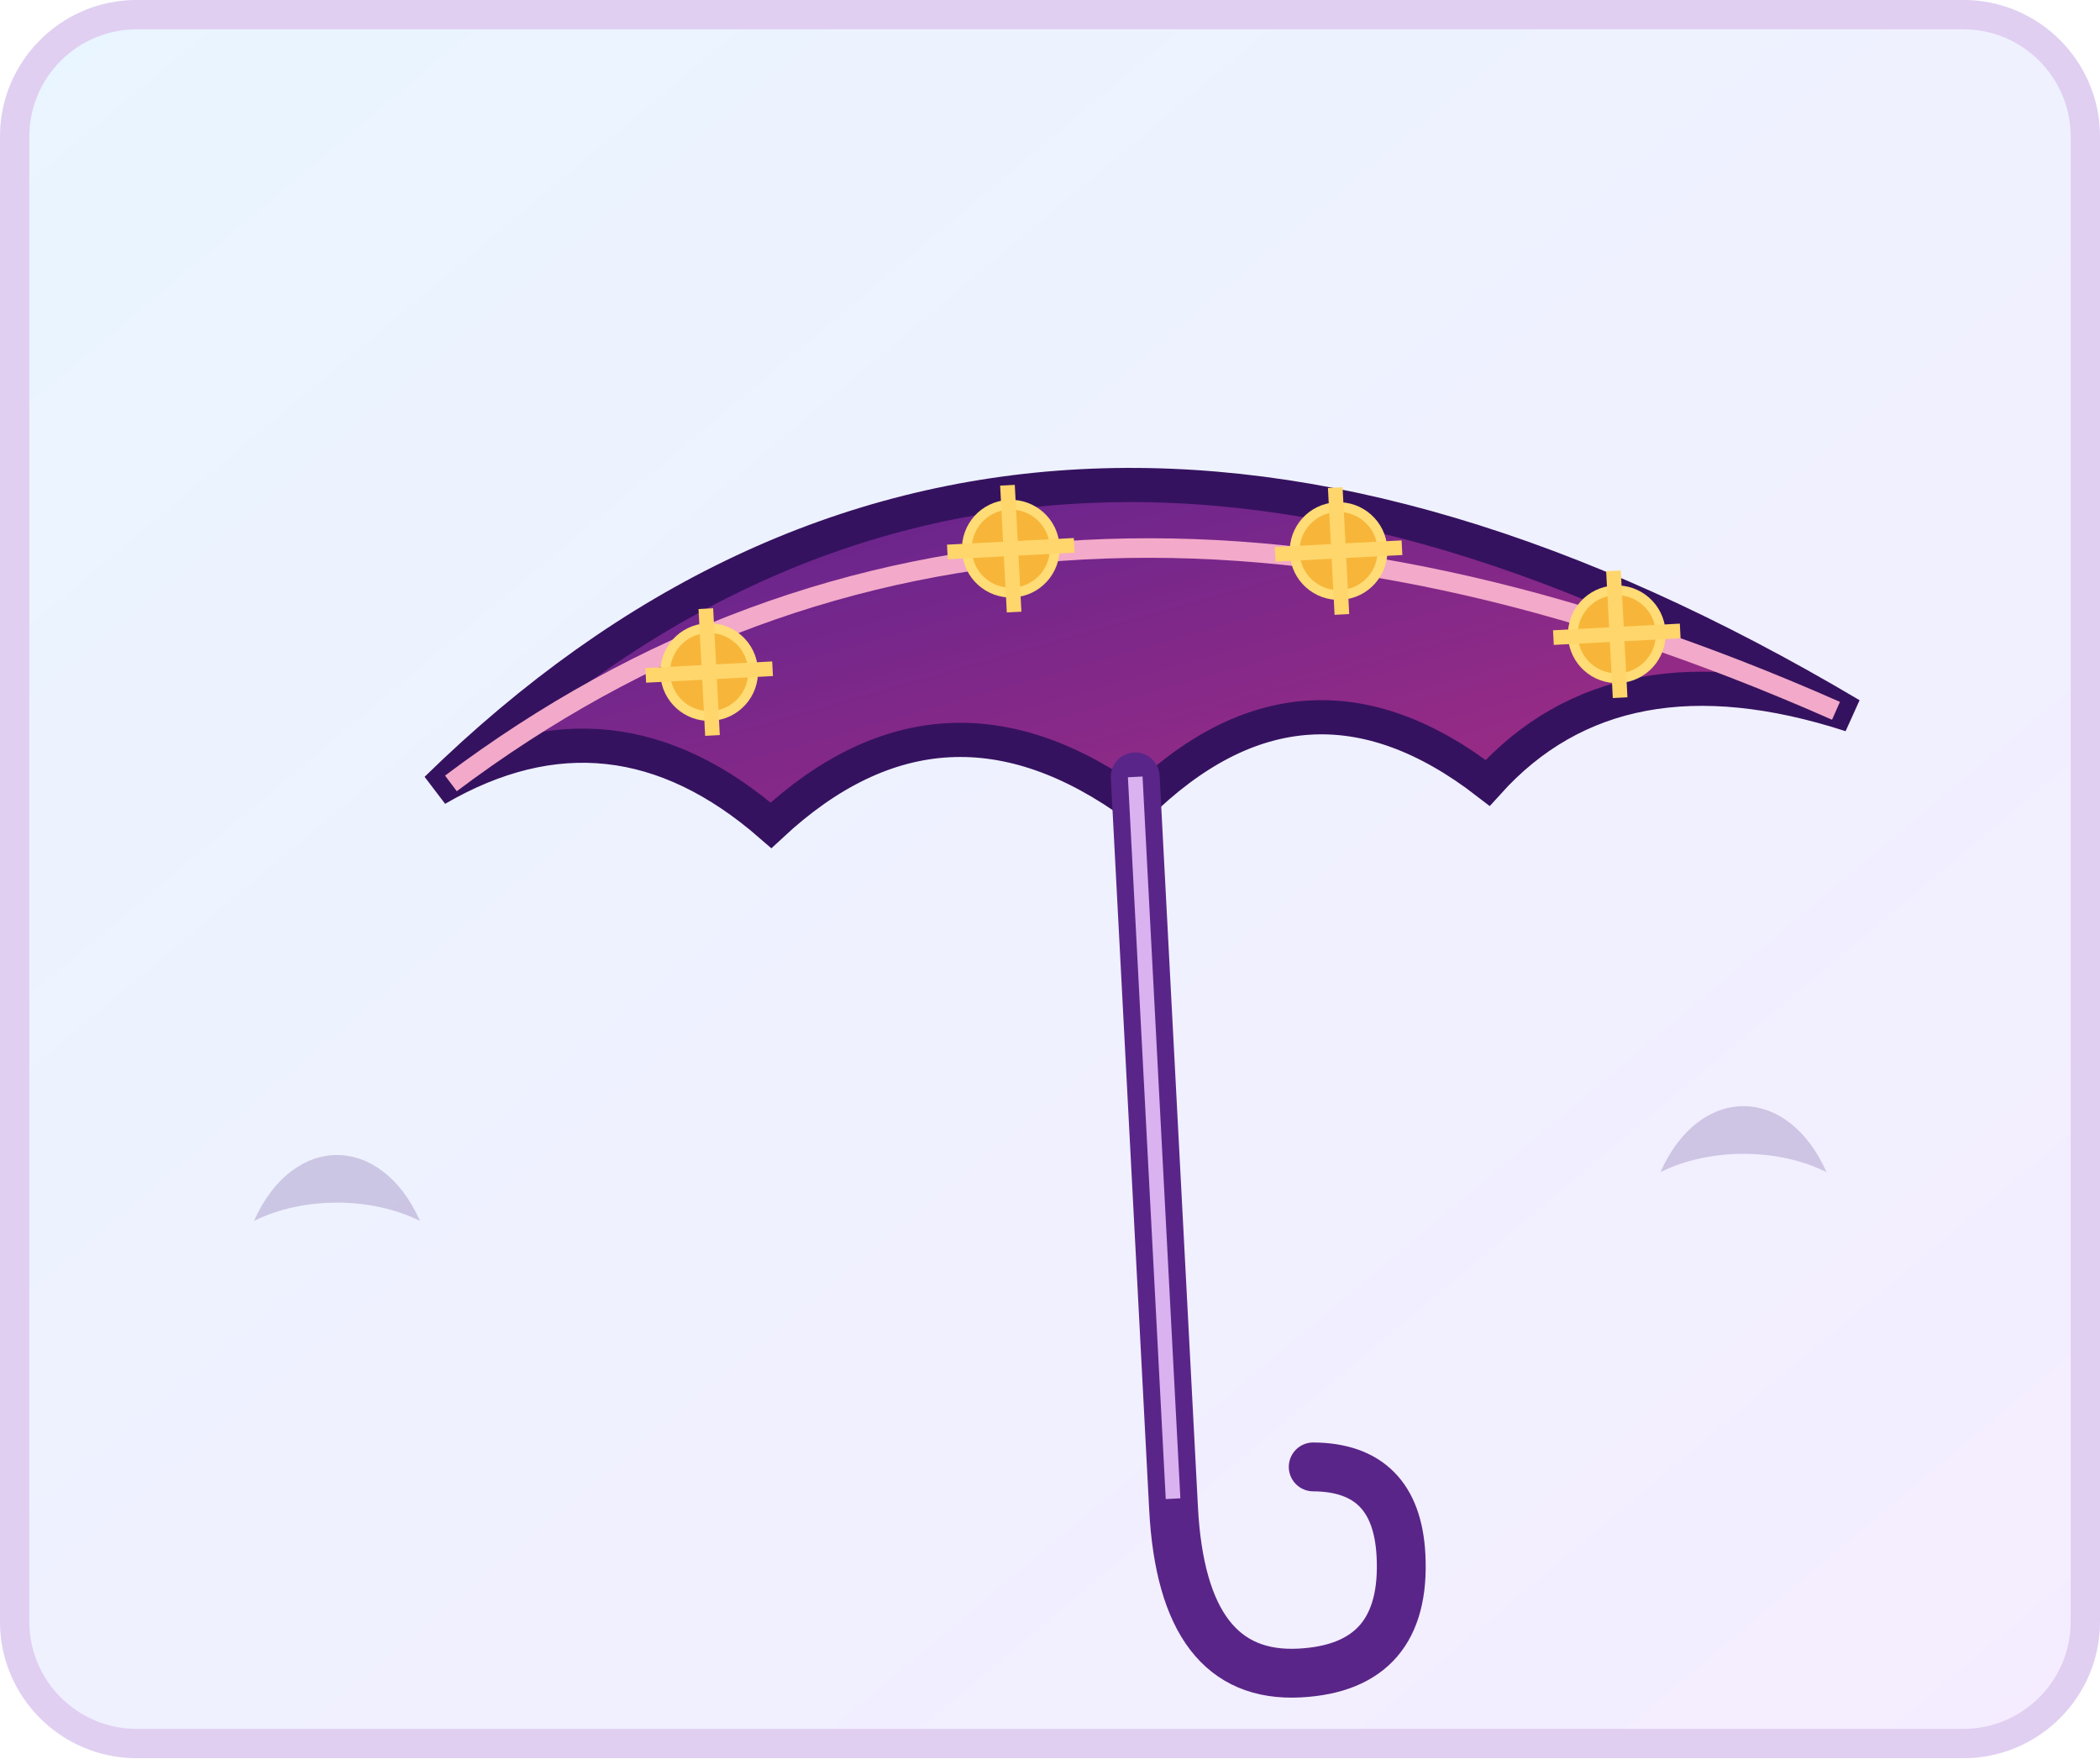
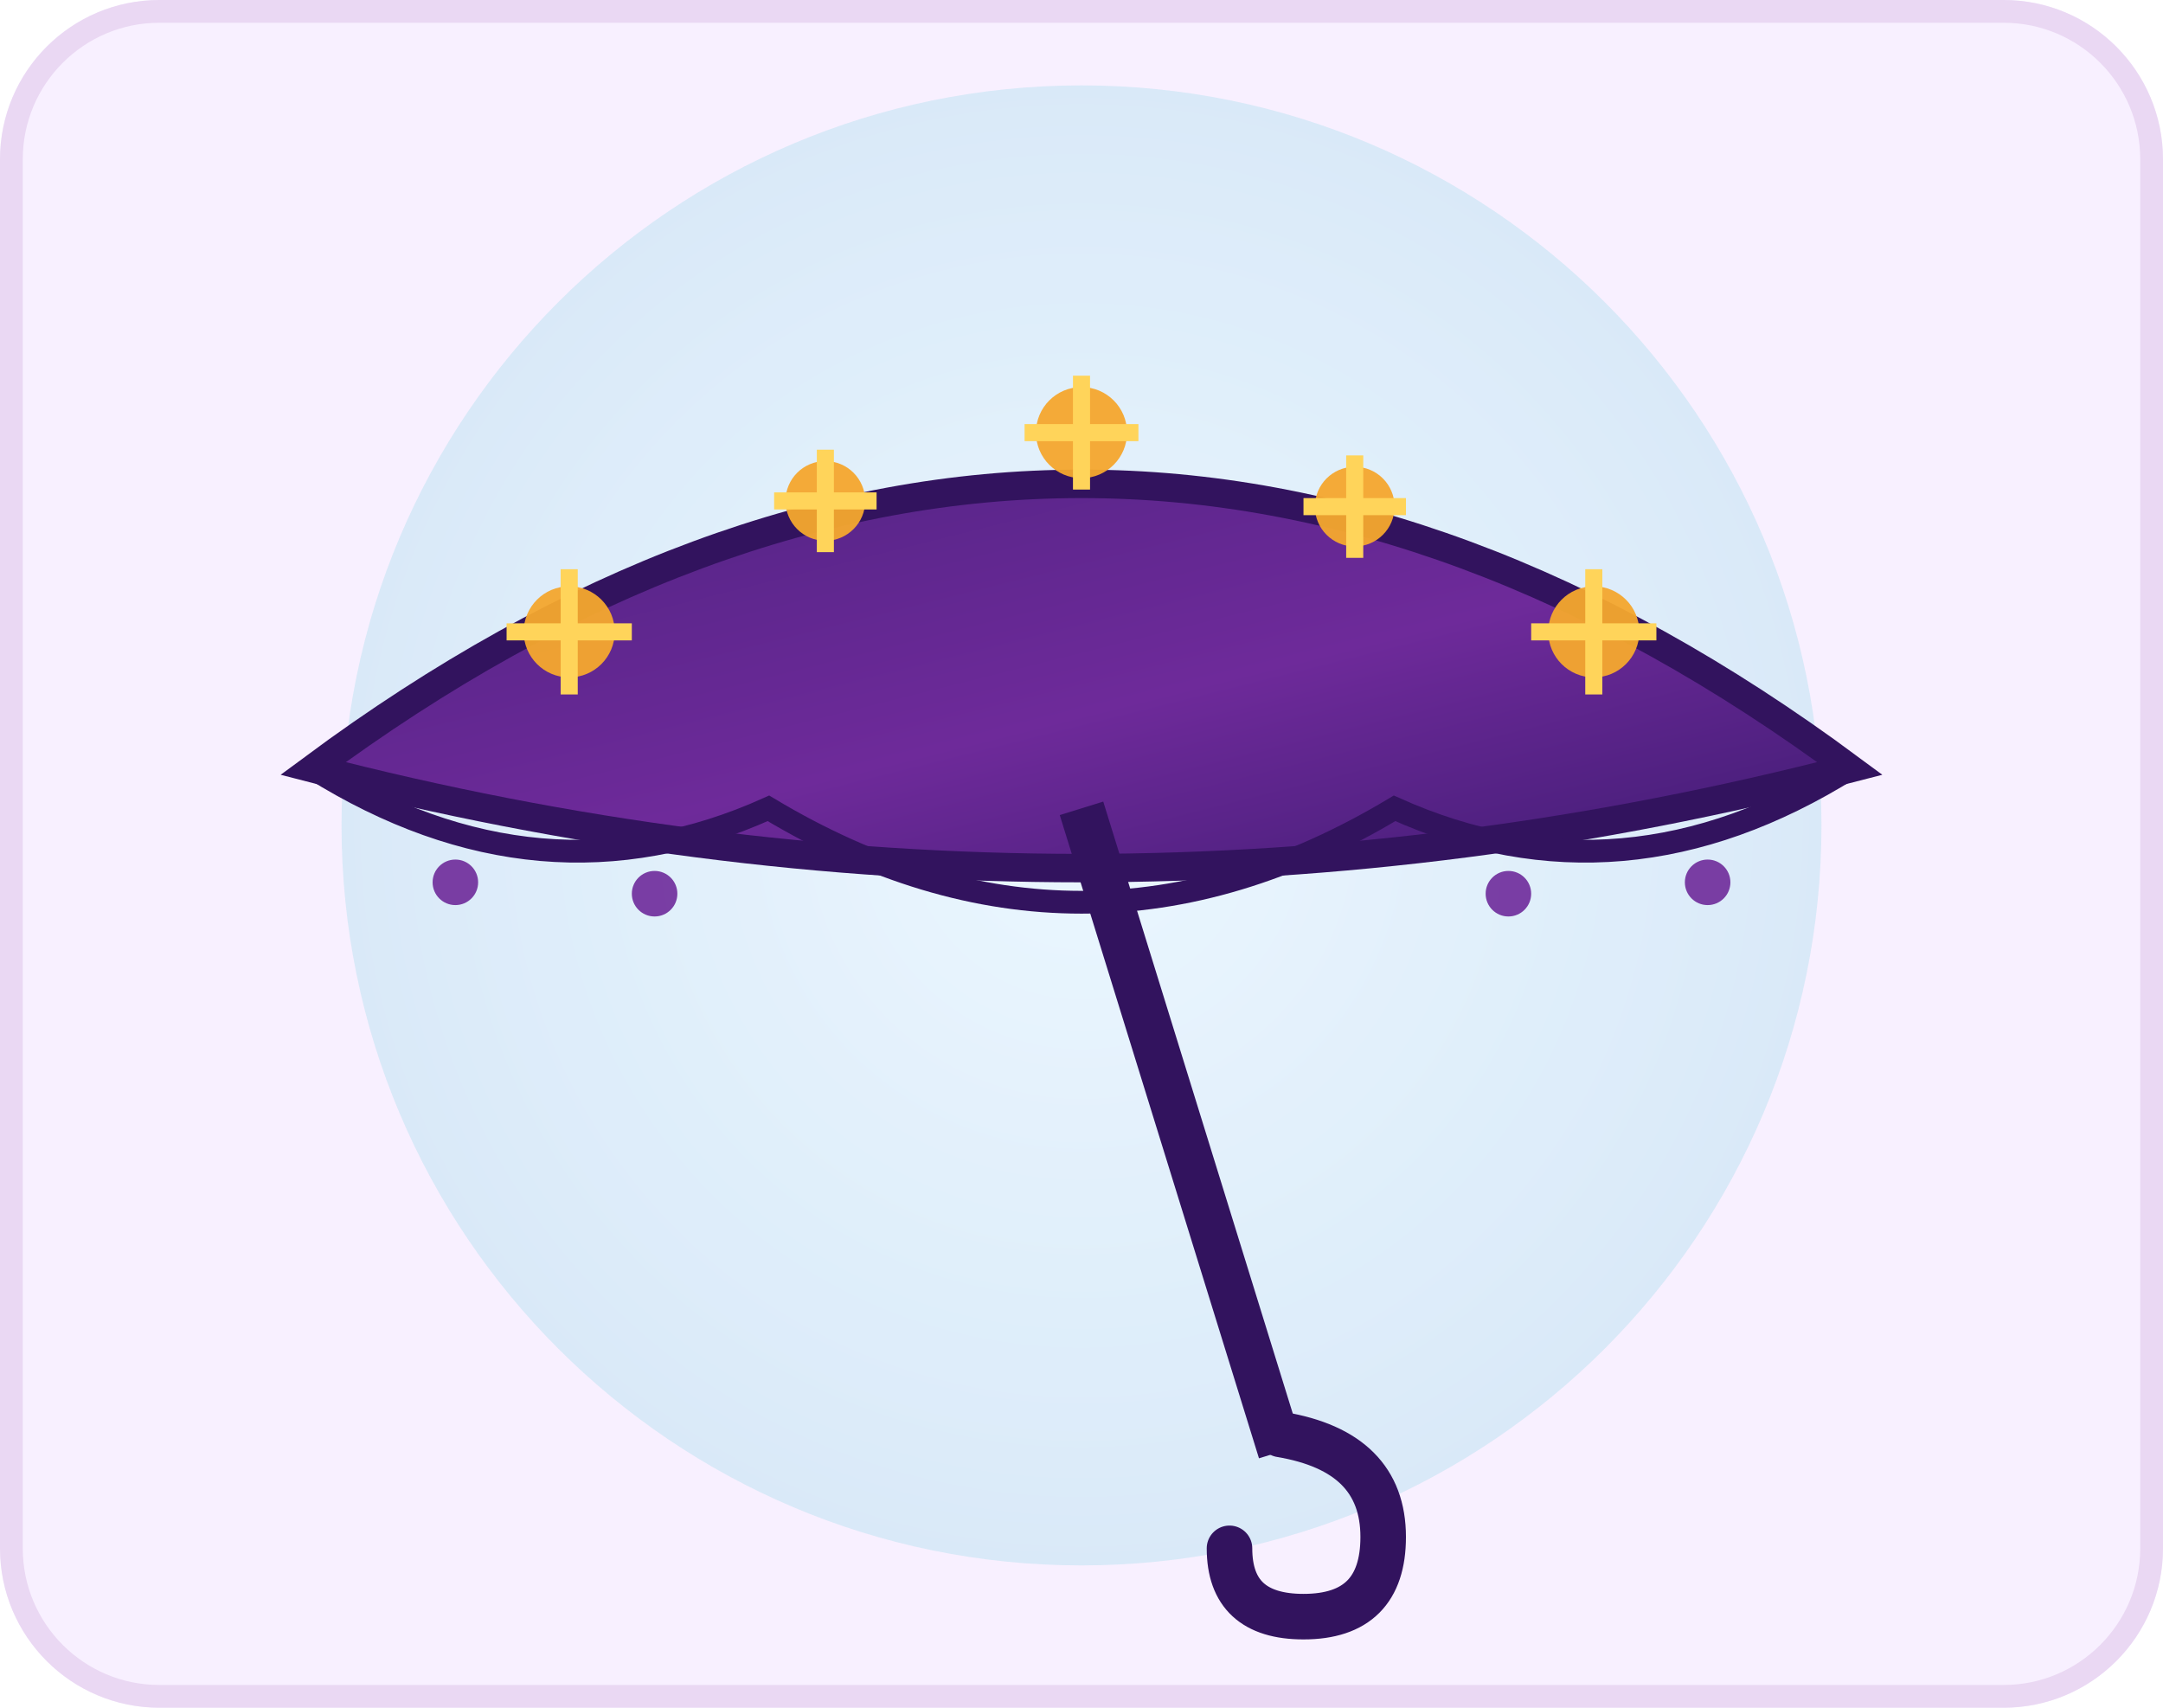
- <svg xmlns="http://www.w3.org/2000/svg" width="430" height="360" viewBox="0 0 430 360" role="img" aria-labelledby="title desc">
+ <svg xmlns="http://www.w3.org/2000/svg" width="380" height="300" viewBox="0 0 380 300">
  <defs>
-     <linearGradient id="bg" x1="0" y1="0" x2="1" y2="1">
-       <stop offset="0" stop-color="#e9f5ff" />
-       <stop offset="1" stop-color="#f5edff" />
+     <radialGradient id="bg">
+       <stop offset="0" stop-color="#eaf7ff" />
+       <stop offset="1" stop-color="#d6e8f7" />
+     </radialGradient>
+     <linearGradient id="canopy" x1="0" y1="0" x2="1" y2="1">
+       <stop stop-color="#4f2382" />
+       <stop offset=".55" stop-color="#6e2a9a" />
+       <stop offset="1" stop-color="#3e1b72" />
    </linearGradient>
-     <linearGradient id="can" x1="0" y1="0" x2="1" y2="1">
-       <stop offset="0" stop-color="#5d238f" />
-       <stop offset="1" stop-color="#a32d83" />
-     </linearGradient>
+     <clipPath id="r">
+       <rect width="380" height="300" rx="28" />
+     </clipPath>
  </defs>
-   <rect width="430" height="360" rx="28" fill="url(#bg)" />
-   <g transform="translate(55 30) rotate(-3 160 140)">
-     <path d="M35 125 Q160 15 325 125 Q278 107 250 135 Q214 104 178 136 Q140 105 103 136 Q72 106 35 125Z" fill="url(#can)" stroke="#35125f" stroke-width="7" />
-     <path d="M38 124 Q160 42 322 124" fill="none" stroke="#f3a9c9" stroke-width="4" />
-     <g fill="#f7b63a" stroke="#ffdc75" stroke-width="2">
-       <circle cx="92" cy="104" r="9" />
-       <circle cx="155" cy="82" r="9" />
-       <circle cx="222" cy="86" r="9" />
-       <circle cx="278" cy="106" r="9" />
+   <rect width="380" height="300" rx="28" fill="#f8f0ff" />
+   <g clip-path="url(#r)">
+     <circle cx="190" cy="145" r="130" fill="url(#bg)" opacity=".9" />
+     <path d="M55 135 Q190 35 325 135 Q190 170 55 135Z" fill="url(#canopy)" stroke="#32135e" stroke-width="5" />
+     <path d="M55 135 Q95 160 135 142 Q190 175 245 142 Q285 160 325 135" fill="none" stroke="#32135e" stroke-width="4" />
+     <path d="M190 142 L225 255" stroke="#32135e" stroke-width="8" />
+     <path d="M225 252 q18 3 18 18 q0 14-14 14 q-13 0-13-12" fill="none" stroke="#32135e" stroke-width="8" stroke-linecap="round" />
+     <g fill="#f5a72e" opacity=".95">
+       <circle cx="100" cy="111" r="8" />
+       <circle cx="145" cy="88" r="7" />
+       <circle cx="190" cy="76" r="8" />
+       <circle cx="238" cy="89" r="7" />
+       <circle cx="280" cy="111" r="8" />
    </g>
-     <g stroke="#ffd66b" stroke-width="3">
-       <path d="M92 91v26M79 104h26M155 69v26M142 82h26M222 73v26M209 86h26M278 93v26M265 106h26" />
+     <g fill="none" stroke="#ffd45a" stroke-width="3">
+       <path d="M100 100v22M89 111h22" />
+       <path d="M145 79v18M136 88h18" />
+       <path d="M190 66v20M180 76h20" />
+       <path d="M238 80v18M229 89h18" />
+       <path d="M280 100v22M269 111h22" />
    </g>
-     <path d="M178 130 L178 280 Q178 315 202 315 Q224 315 224 292 Q224 274 207 273" fill="none" stroke="#5a2588" stroke-width="10" stroke-linecap="round" />
-     <path d="M178 130 L178 278" stroke="#d9b2ef" stroke-width="3" />
+     <g fill="#6e2a9a" opacity=".9">
+       <circle cx="80" cy="155" r="4" />
+       <circle cx="115" cy="157" r="4" />
+       <circle cx="265" cy="157" r="4" />
+       <circle cx="300" cy="155" r="4" />
+     </g>
  </g>
-   <g fill="#4e2b7f" opacity=".22">
-     <path d="M52 250c8-18 26-18 34 0-10-5-24-5-34 0Z" />
-     <path d="M340 240c8-18 26-18 34 0-10-5-24-5-34 0Z" />
-   </g>
-   <rect x="3" y="3" width="424" height="354" rx="25" fill="none" stroke="#e0cff1" stroke-width="6" />
+   <rect x="2" y="2" width="376" height="296" rx="26" fill="none" stroke="#ead8f3" stroke-width="4" />
</svg>
